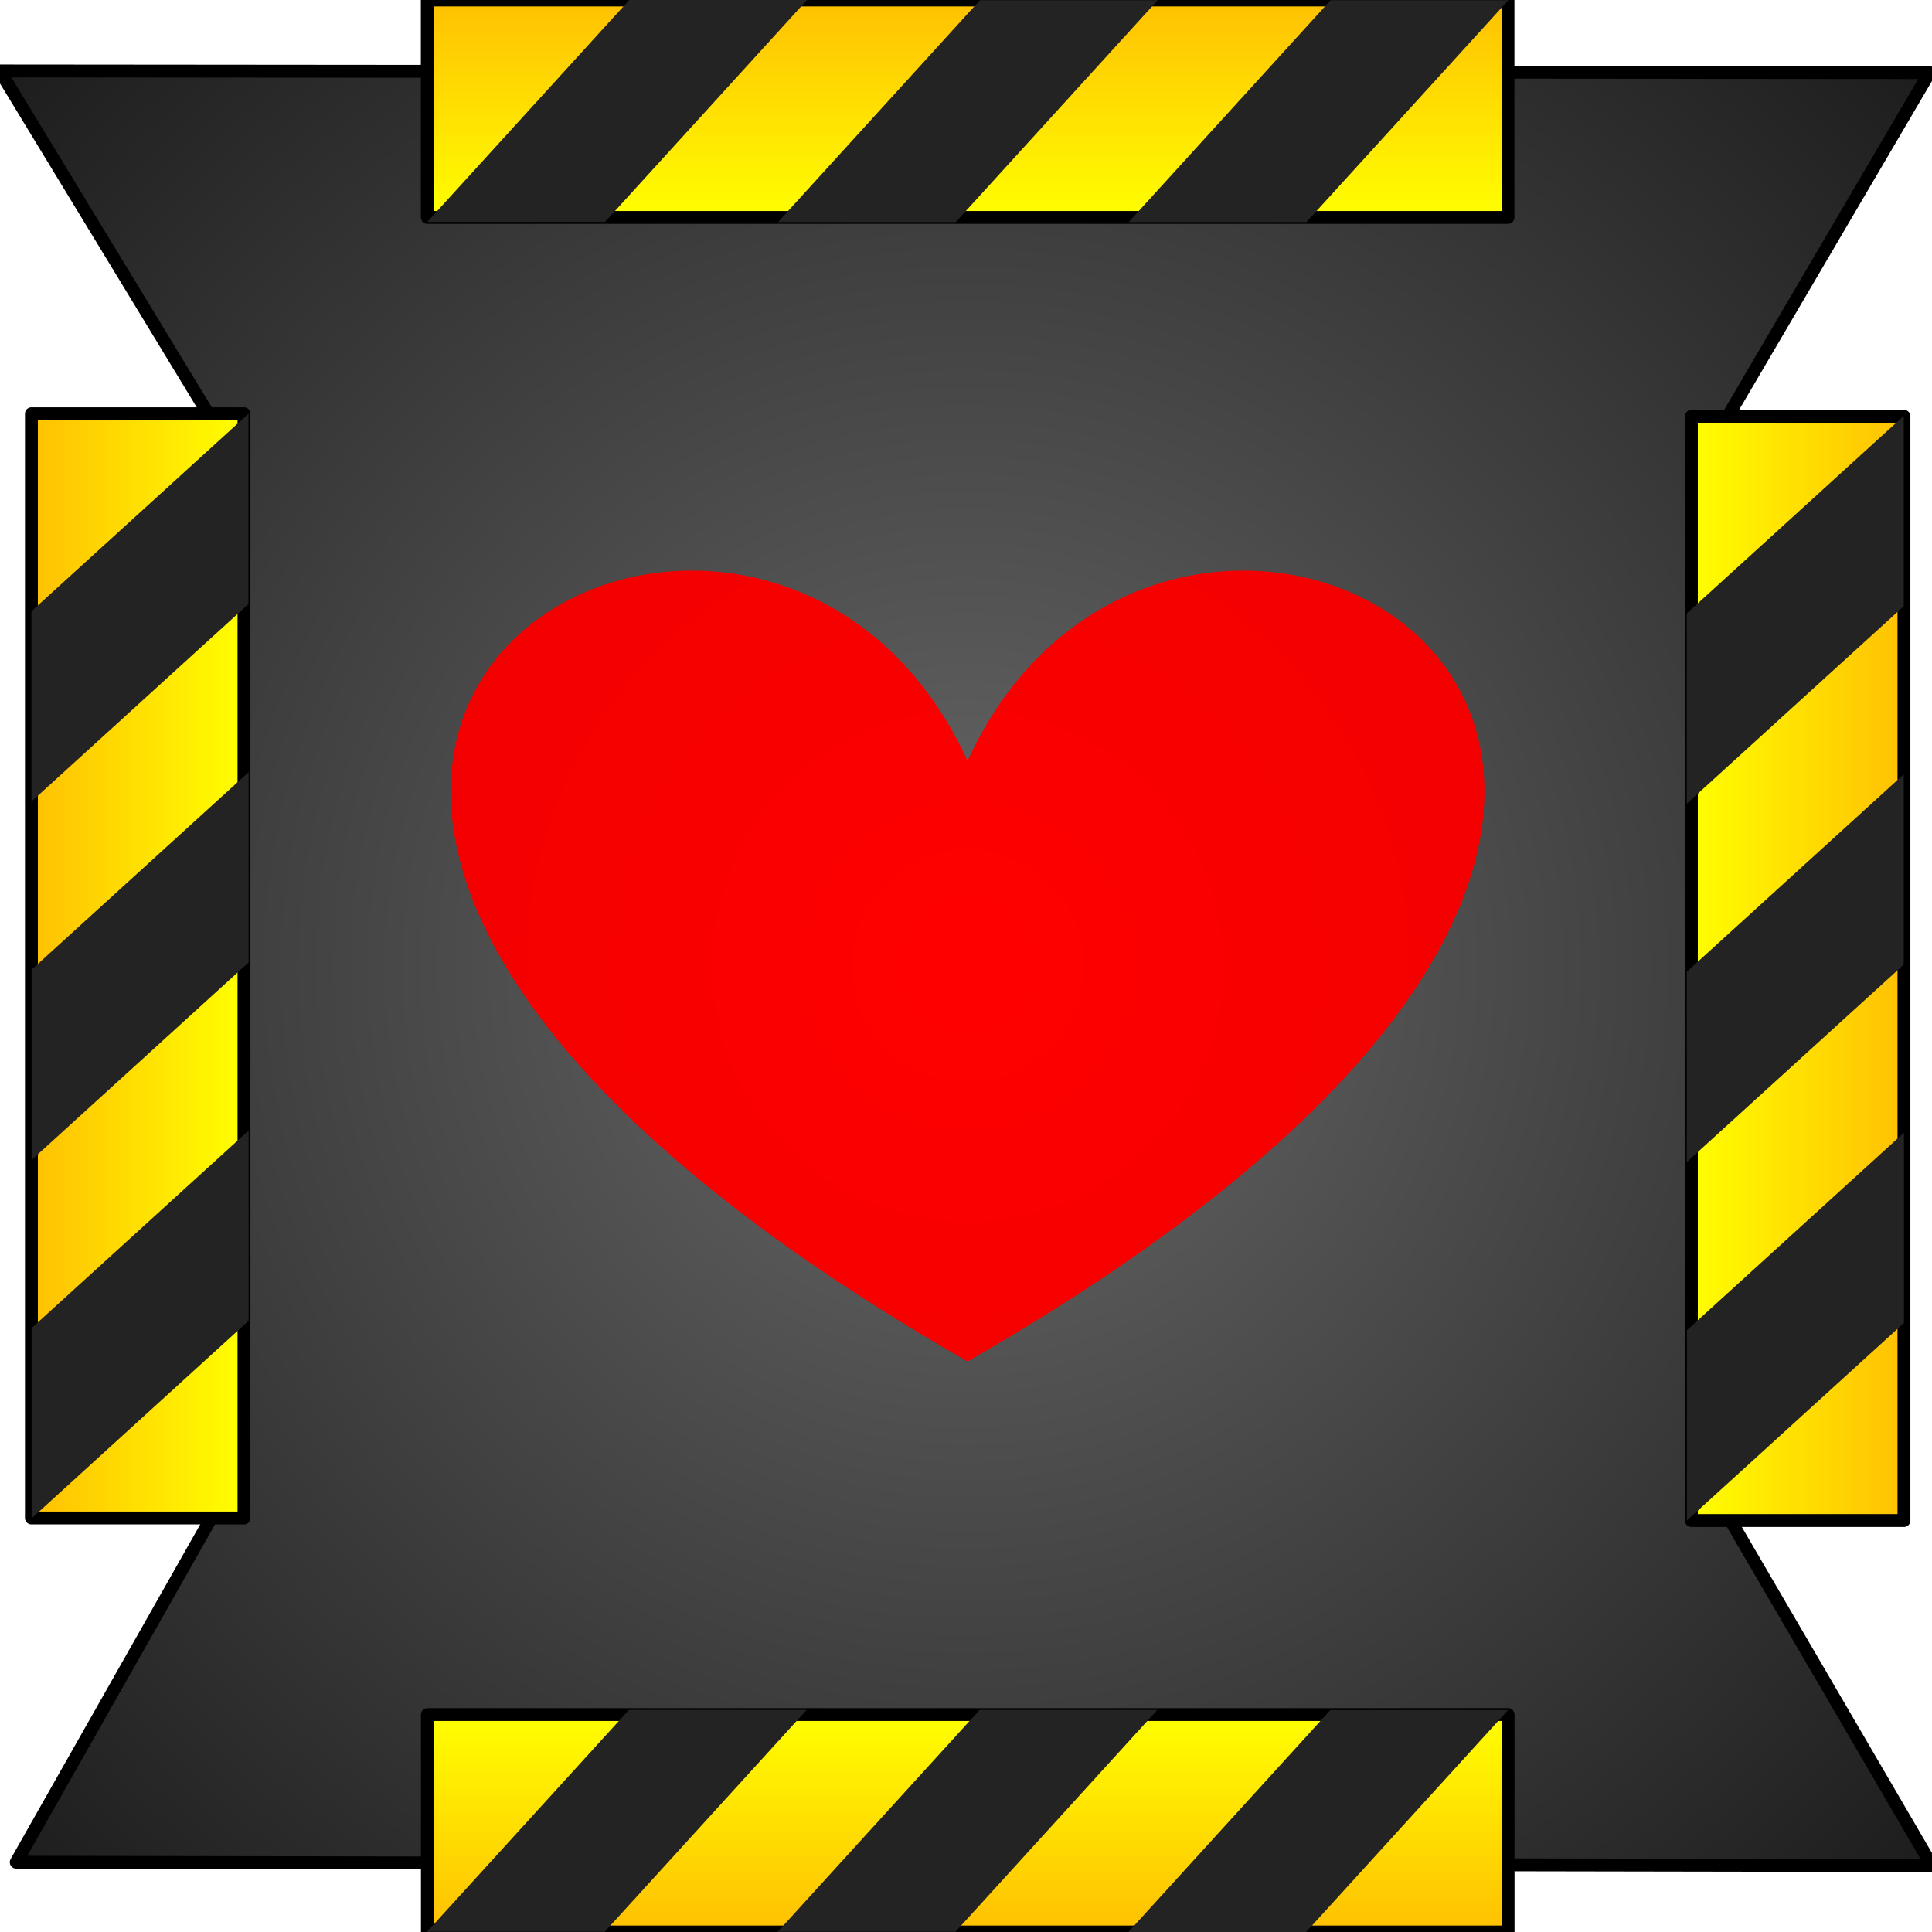
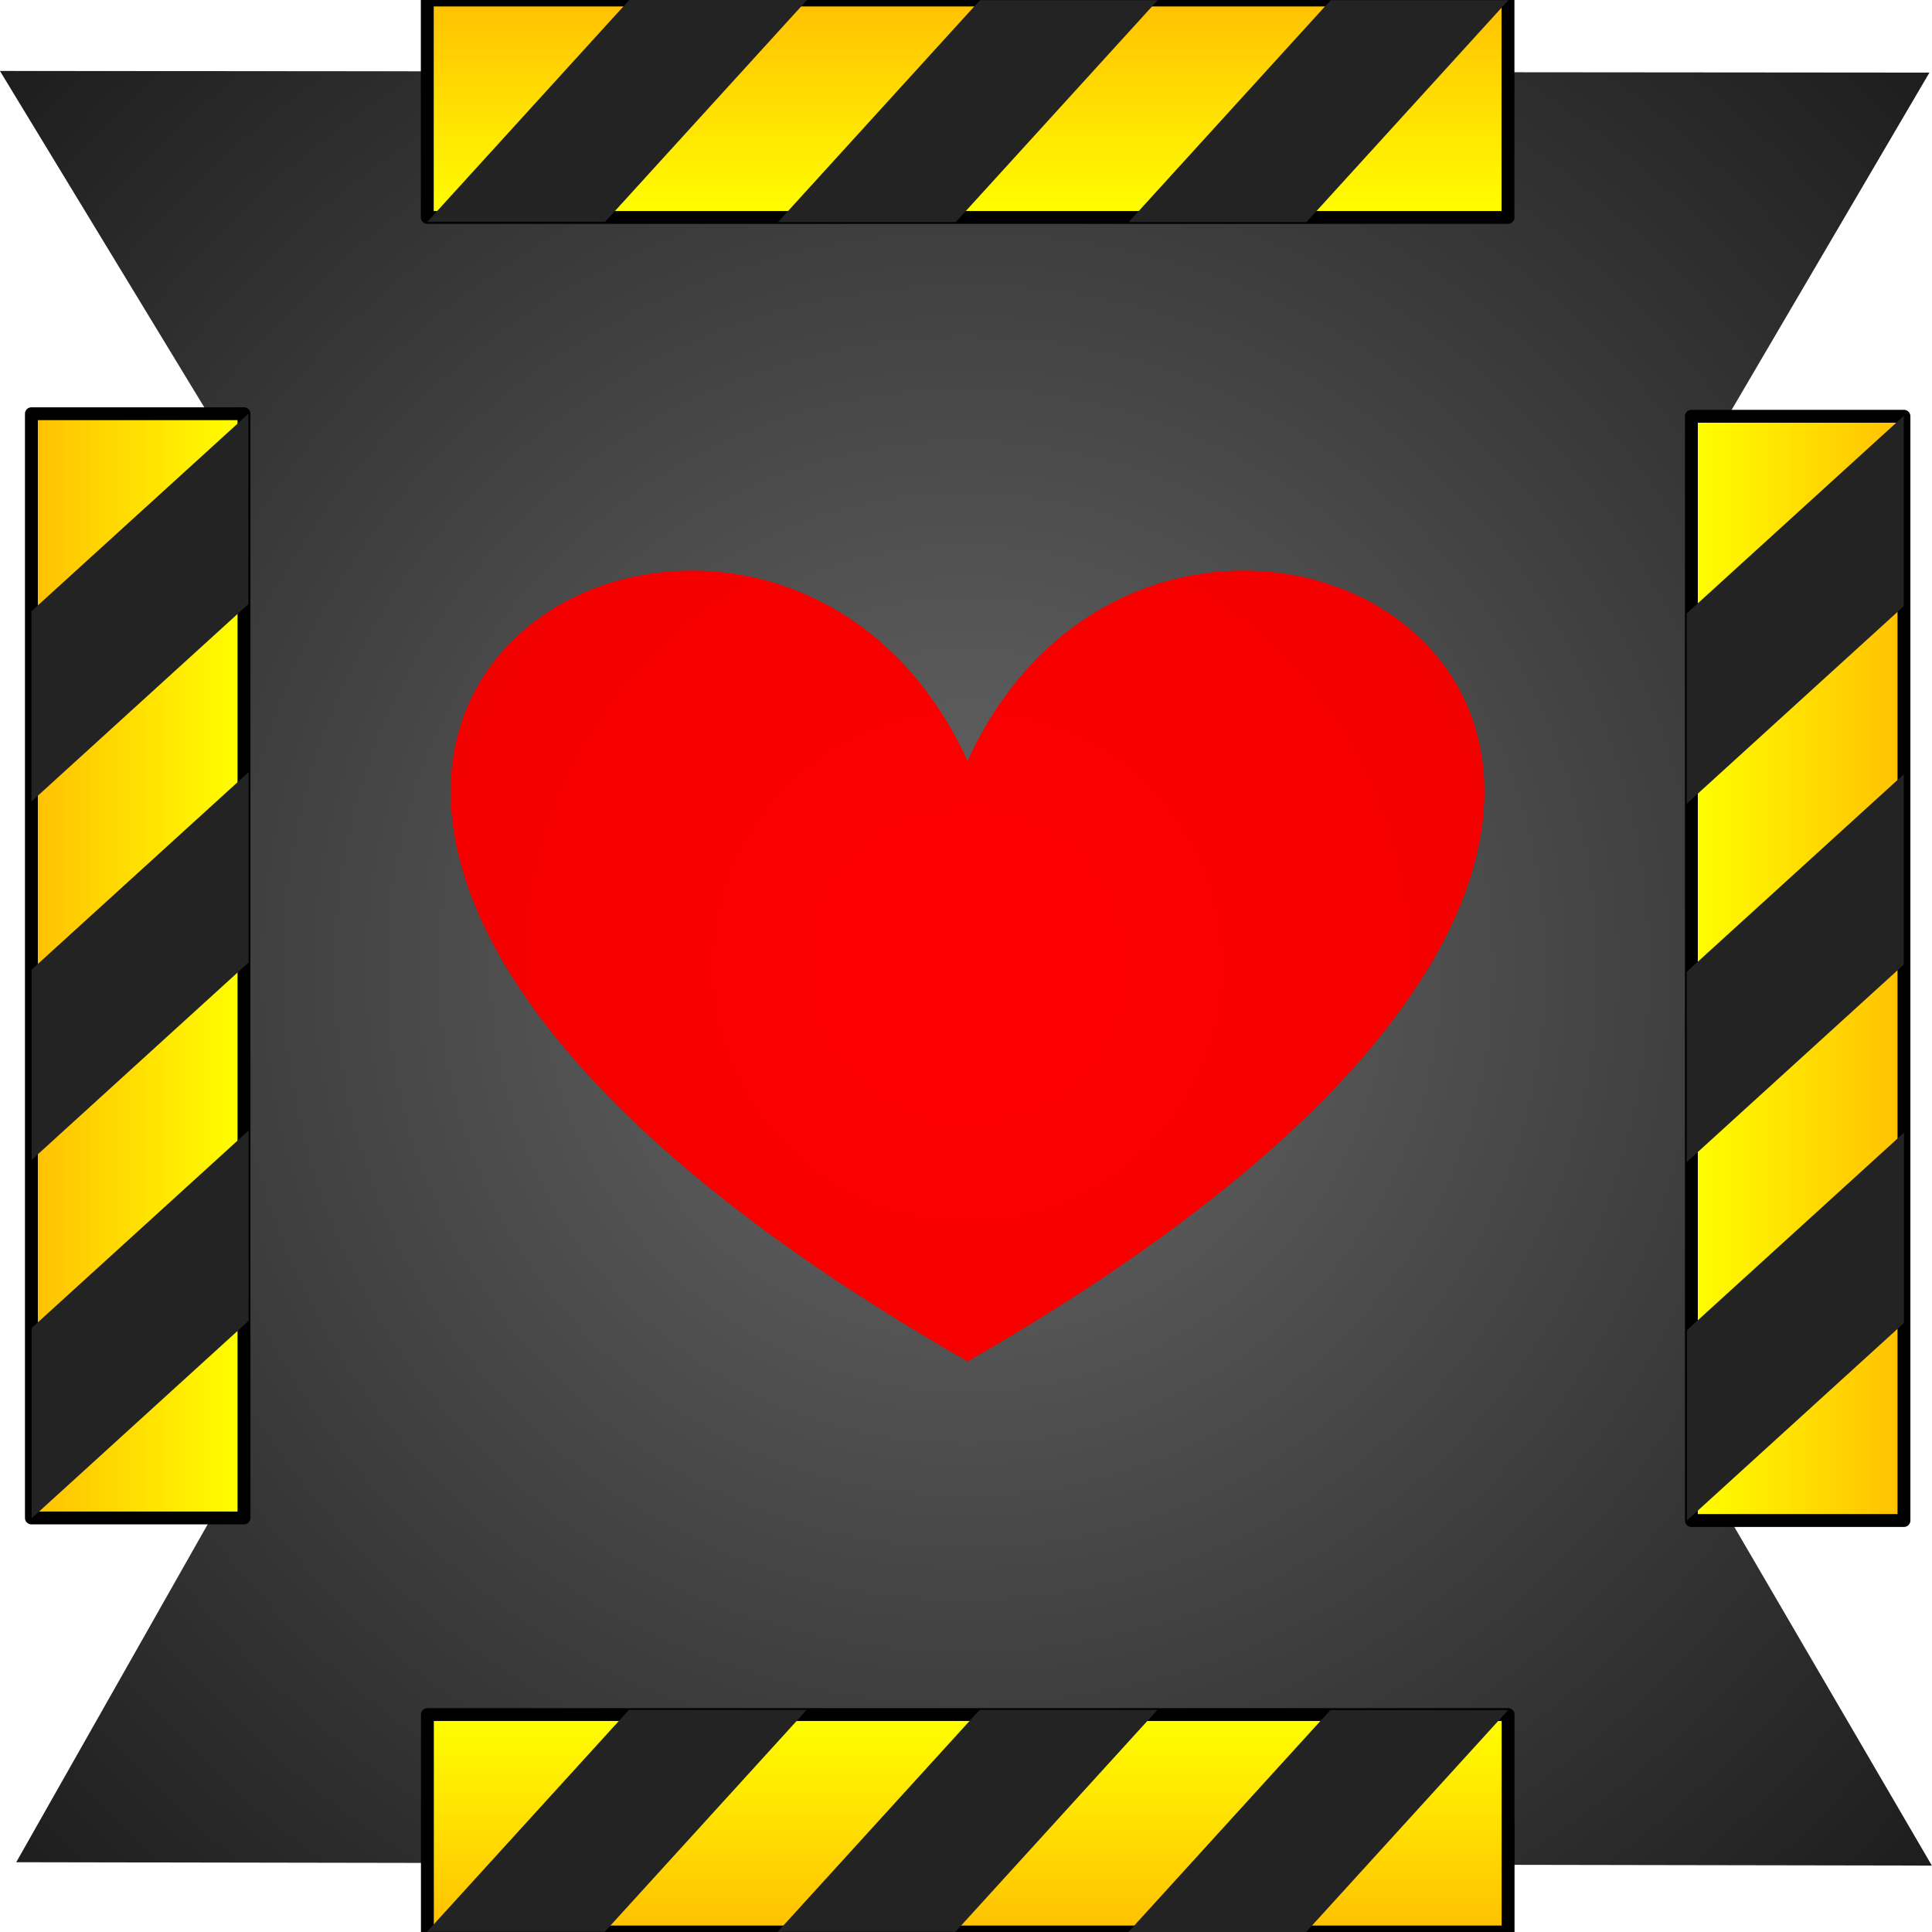
<svg xmlns="http://www.w3.org/2000/svg" version="1.1" viewBox="0.0 0.0 150.0 150.0" fill="none" stroke="none" stroke-linecap="square" stroke-miterlimit="10" id="svg97">
  <defs id="defs101" />
  <clipPath id="p.0">
    <path d="m0 0l150.0 0l0 150.0l-150.0 0l0 -150.0z" clip-rule="nonzero" id="path2" />
  </clipPath>
  <g clip-path="url(#p.0)" id="g95">
    <path fill="#000000" fill-opacity="0.0" d="m0 0l150.0 0l0 150.0l-150.0 0z" fill-rule="evenodd" id="path5" />
    <defs id="defs12">
      <radialGradient id="p.1" gradientUnits="userSpaceOnUse" gradientTransform="matrix(10.11744 0.0 0.0 10.11744 0.0 0.0)" spreadMethod="pad" cx="7.412" cy="7.43" fx="7.412" fy="7.43" r="10.117">
        <stop offset="0.0" stop-color="#696969" id="stop7" />
        <stop offset="1.0" stop-color="#1d1d1d" id="stop9" />
      </radialGradient>
    </defs>
    <path fill="url(#p.1)" d="m-0.005 5.509l149.806 0.128l-15.435 26.316l-0.064 85.994l15.688 26.897l-148.73 -0.261l15.311 -27.025l-0.316 -85.282z" fill-rule="evenodd" id="path14" />
-     <path stroke="#000000" stroke-width="1.0" stroke-linejoin="round" stroke-linecap="butt" d="m-0.005 5.509l149.806 0.128l-15.435 26.316l-0.064 85.994l15.688 26.897l-148.73 -0.261l15.311 -27.025l-0.316 -85.282z" fill-rule="evenodd" id="path16" />
+     <path stroke="#000000" stroke-width="1.0" stroke-linejoin="round" stroke-linecap="butt" d="m-0.005 5.509l149.806 0.128l-15.435 26.316l-0.064 85.994l15.688 26.897l-148.73 -0.261l15.311 -27.025l-0.316 -85.282z" fill-rule="evenodd" id="path16" style="stroke:none" />
    <defs id="defs23">
      <radialGradient id="p.2" gradientUnits="userSpaceOnUse" gradientTransform="matrix(7.108417 0.0 0.0 7.108417 0.0 0.0)" spreadMethod="pad" cx="10.568" cy="10.551" fx="10.568" fy="10.551" r="7.108">
        <stop offset="0.0" stop-color="#ff0000" id="stop18" />
        <stop offset="1.0" stop-color="#f10000" id="stop20" />
      </radialGradient>
    </defs>
    <path fill="url(#p.2)" d="m75.121 59.074c16.601 -36.268 81.345 0 0 46.63c-81.345 -46.63 -16.601 -82.898 0 -46.63z" fill-rule="evenodd" id="path25" />
    <defs id="defs32">
      <linearGradient id="p.3" gradientUnits="userSpaceOnUse" gradientTransform="matrix(4.108795 0.0 0.0 4.108795 0.0 0.0)" spreadMethod="pad" x1="8.074" y1="-7.392365422223975E-5" x2="8.074" y2="4.109">
        <stop offset="0.0" stop-color="#ffc002" id="stop27" />
        <stop offset="1.0" stop-color="#ffff00" id="stop29" />
      </linearGradient>
    </defs>
    <path fill="url(#p.3)" d="m33.174 0l83.906 0l0 16.882l-83.906 0z" fill-rule="evenodd" id="path34" />
    <path stroke="#000000" stroke-width="1.0" stroke-linejoin="round" stroke-linecap="butt" d="m33.174 0l83.906 0l0 16.882l-83.906 0z" fill-rule="evenodd" id="path36" />
    <path fill="#232323" d="m60.401 17.245l15.68 -17.228l13.801 0l-15.68 17.228z" fill-rule="evenodd" id="path38" />
    <path fill="#232323" d="m33.174 17.228l15.68 -17.228l13.801 0l-15.68 17.228z" fill-rule="evenodd" id="path40" />
    <path fill="#232323" d="m87.629 17.245l15.68 -17.228l13.801 0l-15.68 17.228z" fill-rule="evenodd" id="path42" />
    <defs id="defs49">
      <linearGradient id="p.4" gradientUnits="userSpaceOnUse" gradientTransform="matrix(-4.108794 0.0 0.0 -4.108794 0.0 0.0)" spreadMethod="pad" x1="-28.497" y1="-36.507" x2="-28.497" y2="-32.398">
        <stop offset="0.0" stop-color="#ffc002" id="stop44" />
        <stop offset="1.0" stop-color="#ffff00" id="stop46" />
      </linearGradient>
    </defs>
    <path fill="url(#p.4)" d="m117.088 150.0l-83.906 0l0 -16.882l83.906 0z" fill-rule="evenodd" id="path51" />
    <path stroke="#000000" stroke-width="1.0" stroke-linejoin="round" stroke-linecap="butt" d="m117.088 150.0l-83.906 0l0 -16.882l83.906 0z" fill-rule="evenodd" id="path53" />
    <path fill="#232323" d="m89.861 132.755l-15.68 17.228l-13.801 0l15.68 -17.228z" fill-rule="evenodd" id="path55" />
    <path fill="#232323" d="m117.088 132.772l-15.68 17.228l-13.801 0l15.68 -17.228z" fill-rule="evenodd" id="path57" />
    <path fill="#232323" d="m62.633 132.755l-15.68 17.228l-13.801 0l15.68 -17.228z" fill-rule="evenodd" id="path59" />
    <defs id="defs66">
      <linearGradient id="p.5" gradientUnits="userSpaceOnUse" gradientTransform="matrix(0.0 -4.062542 -4.062542 0.0 0.0 0.0)" spreadMethod="pad" x1="-29.059" y1="-36.387" x2="-29.059" y2="-32.324">
        <stop offset="0.0" stop-color="#ffc002" id="stop61" />
        <stop offset="1.0" stop-color="#ffff00" id="stop63" />
      </linearGradient>
    </defs>
    <path fill="url(#p.5)" d="m147.823 118.052l0 -85.732l-16.504 0l0 85.732z" fill-rule="evenodd" id="path68" />
    <path stroke="#000000" stroke-width="1.0" stroke-linejoin="round" stroke-linecap="butt" d="m147.823 118.052l0 -85.732l-16.504 0l0 85.732z" fill-rule="evenodd" id="path70" />
    <path fill="#232323" d="m130.957 90.227l16.85 -15.336l0 -14.775l-16.85 15.336z" fill-rule="evenodd" id="path72" />
    <path fill="#232323" d="m130.973 118.052l16.85 -15.336l0 -14.775l-16.85 15.336z" fill-rule="evenodd" id="path74" />
    <path fill="#232323" d="m130.957 62.402l16.85 -15.336l0 -14.775l-16.85 15.336z" fill-rule="evenodd" id="path76" />
    <defs id="defs83">
      <linearGradient id="p.6" gradientUnits="userSpaceOnUse" gradientTransform="matrix(0.0 4.062542 4.062542 0.0 0.0 0.0)" spreadMethod="pad" x1="7.907" y1="0.6" x2="7.907" y2="4.663">
        <stop offset="0.0" stop-color="#ffc002" id="stop78" />
        <stop offset="1.0" stop-color="#ffff00" id="stop80" />
      </linearGradient>
    </defs>
    <path fill="url(#p.6)" d="m2.439 32.122l0 85.732l16.504 0l0 -85.732z" fill-rule="evenodd" id="path85" />
    <path stroke="#000000" stroke-width="1.0" stroke-linejoin="round" stroke-linecap="butt" d="m2.439 32.122l0 85.732l16.504 0l0 -85.732z" fill-rule="evenodd" id="path87" />
    <path fill="#232323" d="m19.305 59.947l-16.85 15.336l0 14.775l16.85 -15.336z" fill-rule="evenodd" id="path89" />
    <path fill="#232323" d="m19.289 32.122l-16.85 15.336l0 14.775l16.85 -15.336z" fill-rule="evenodd" id="path91" />
    <path fill="#232323" d="m19.305 87.772l-16.85 15.336l0 14.775l16.85 -15.336z" fill-rule="evenodd" id="path93" />
  </g>
</svg>
